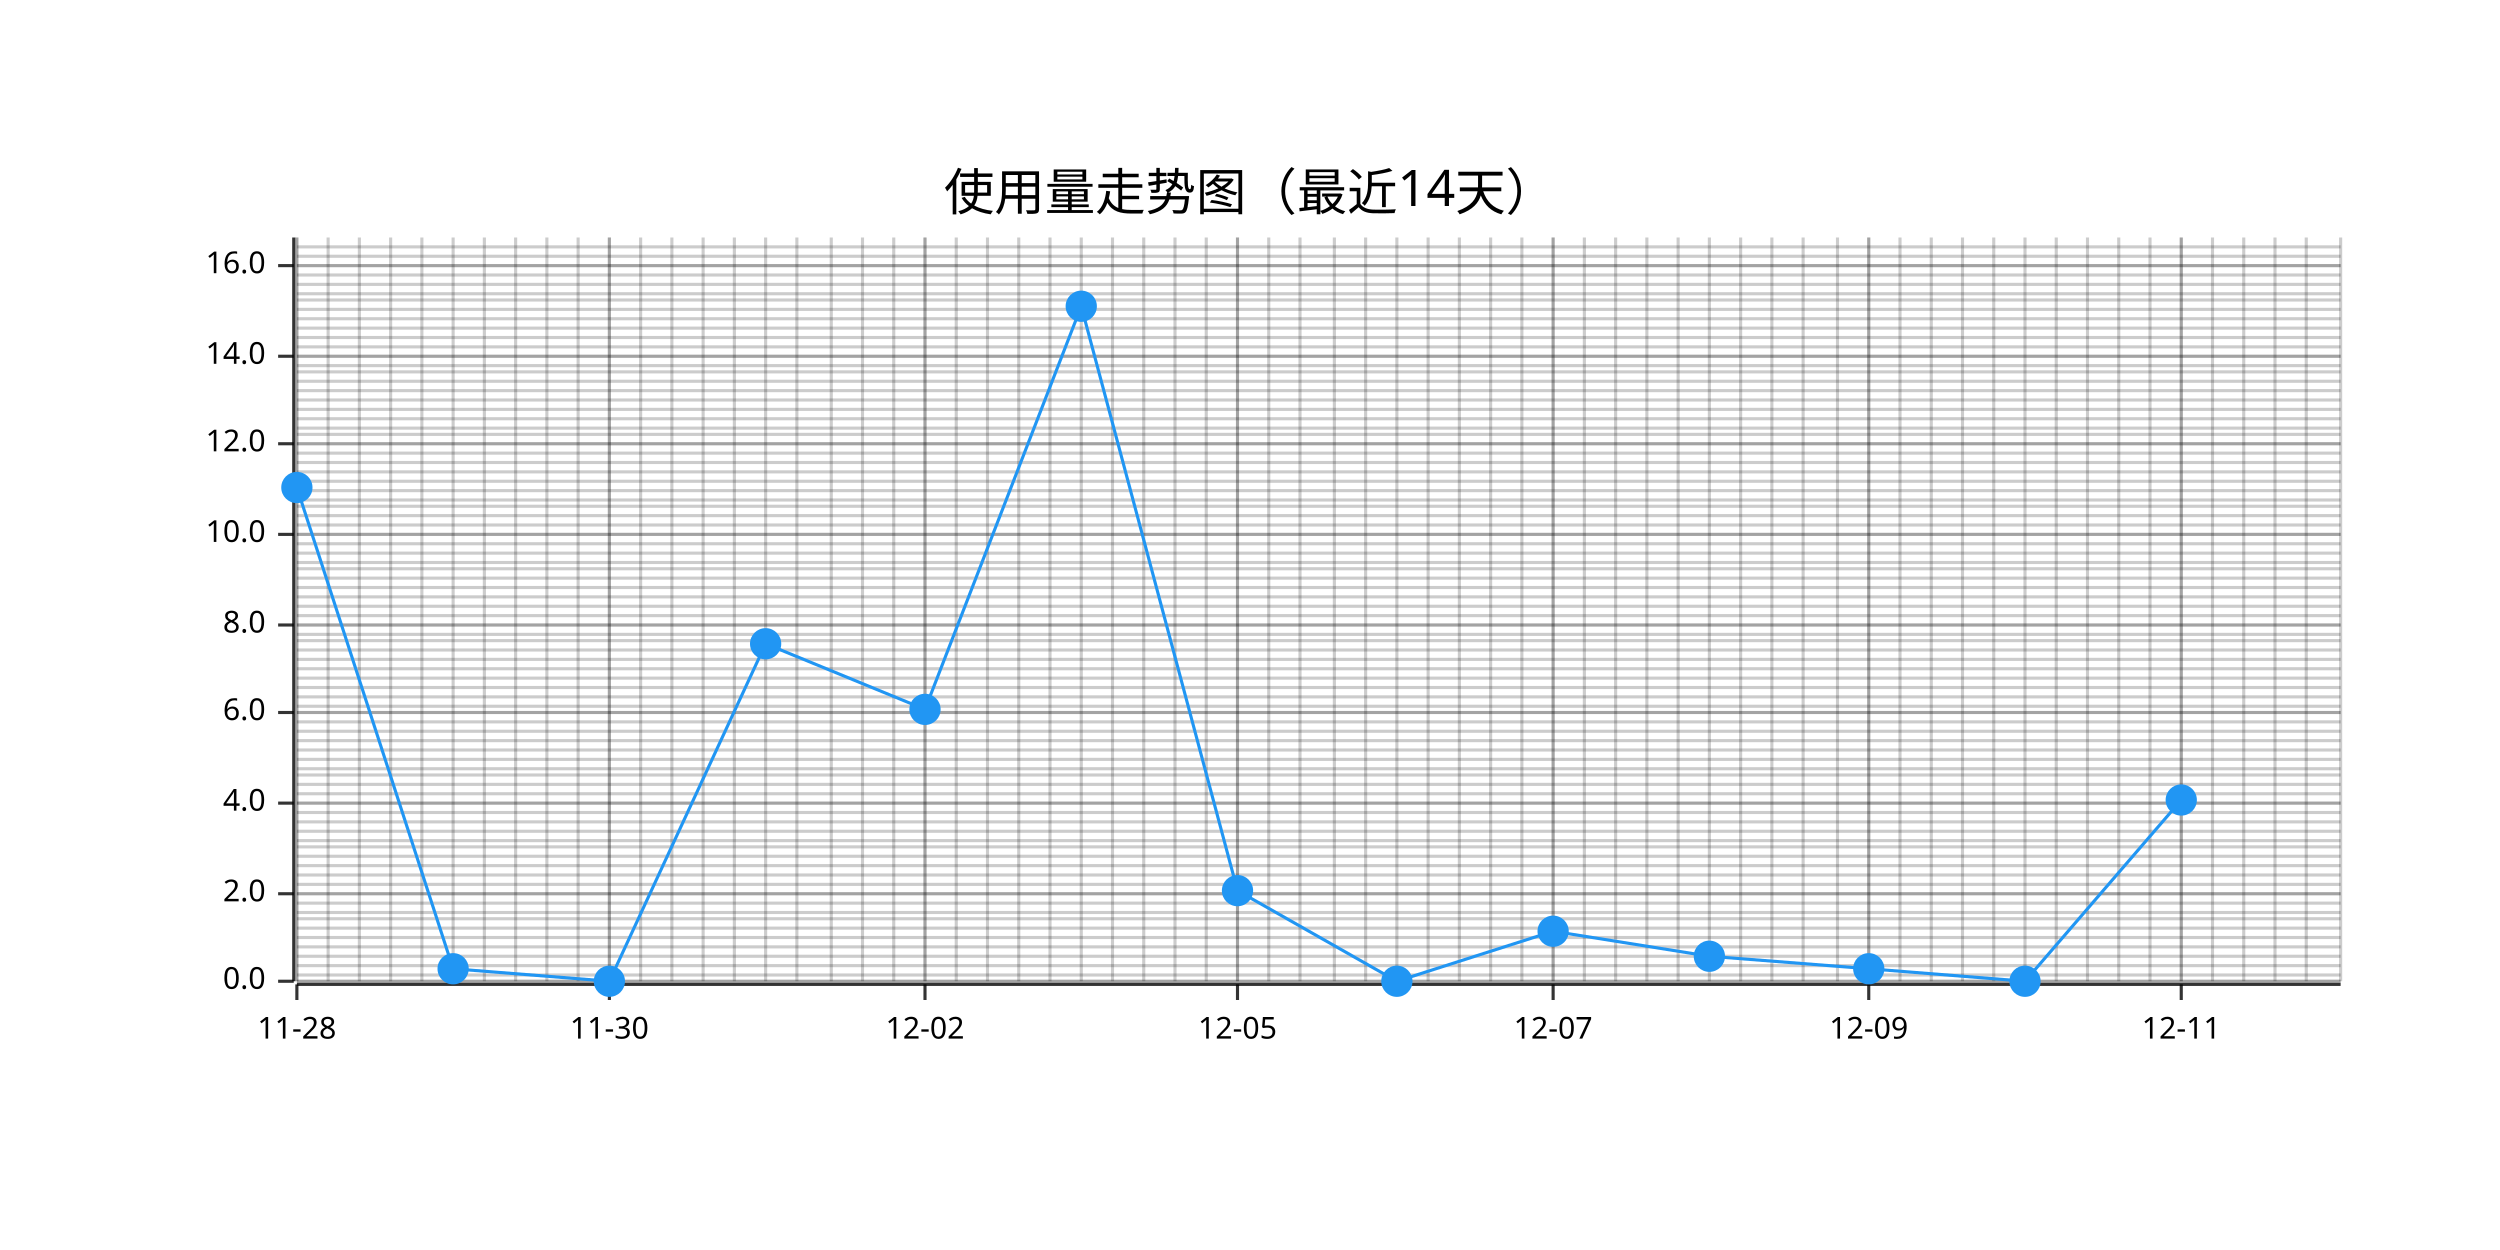
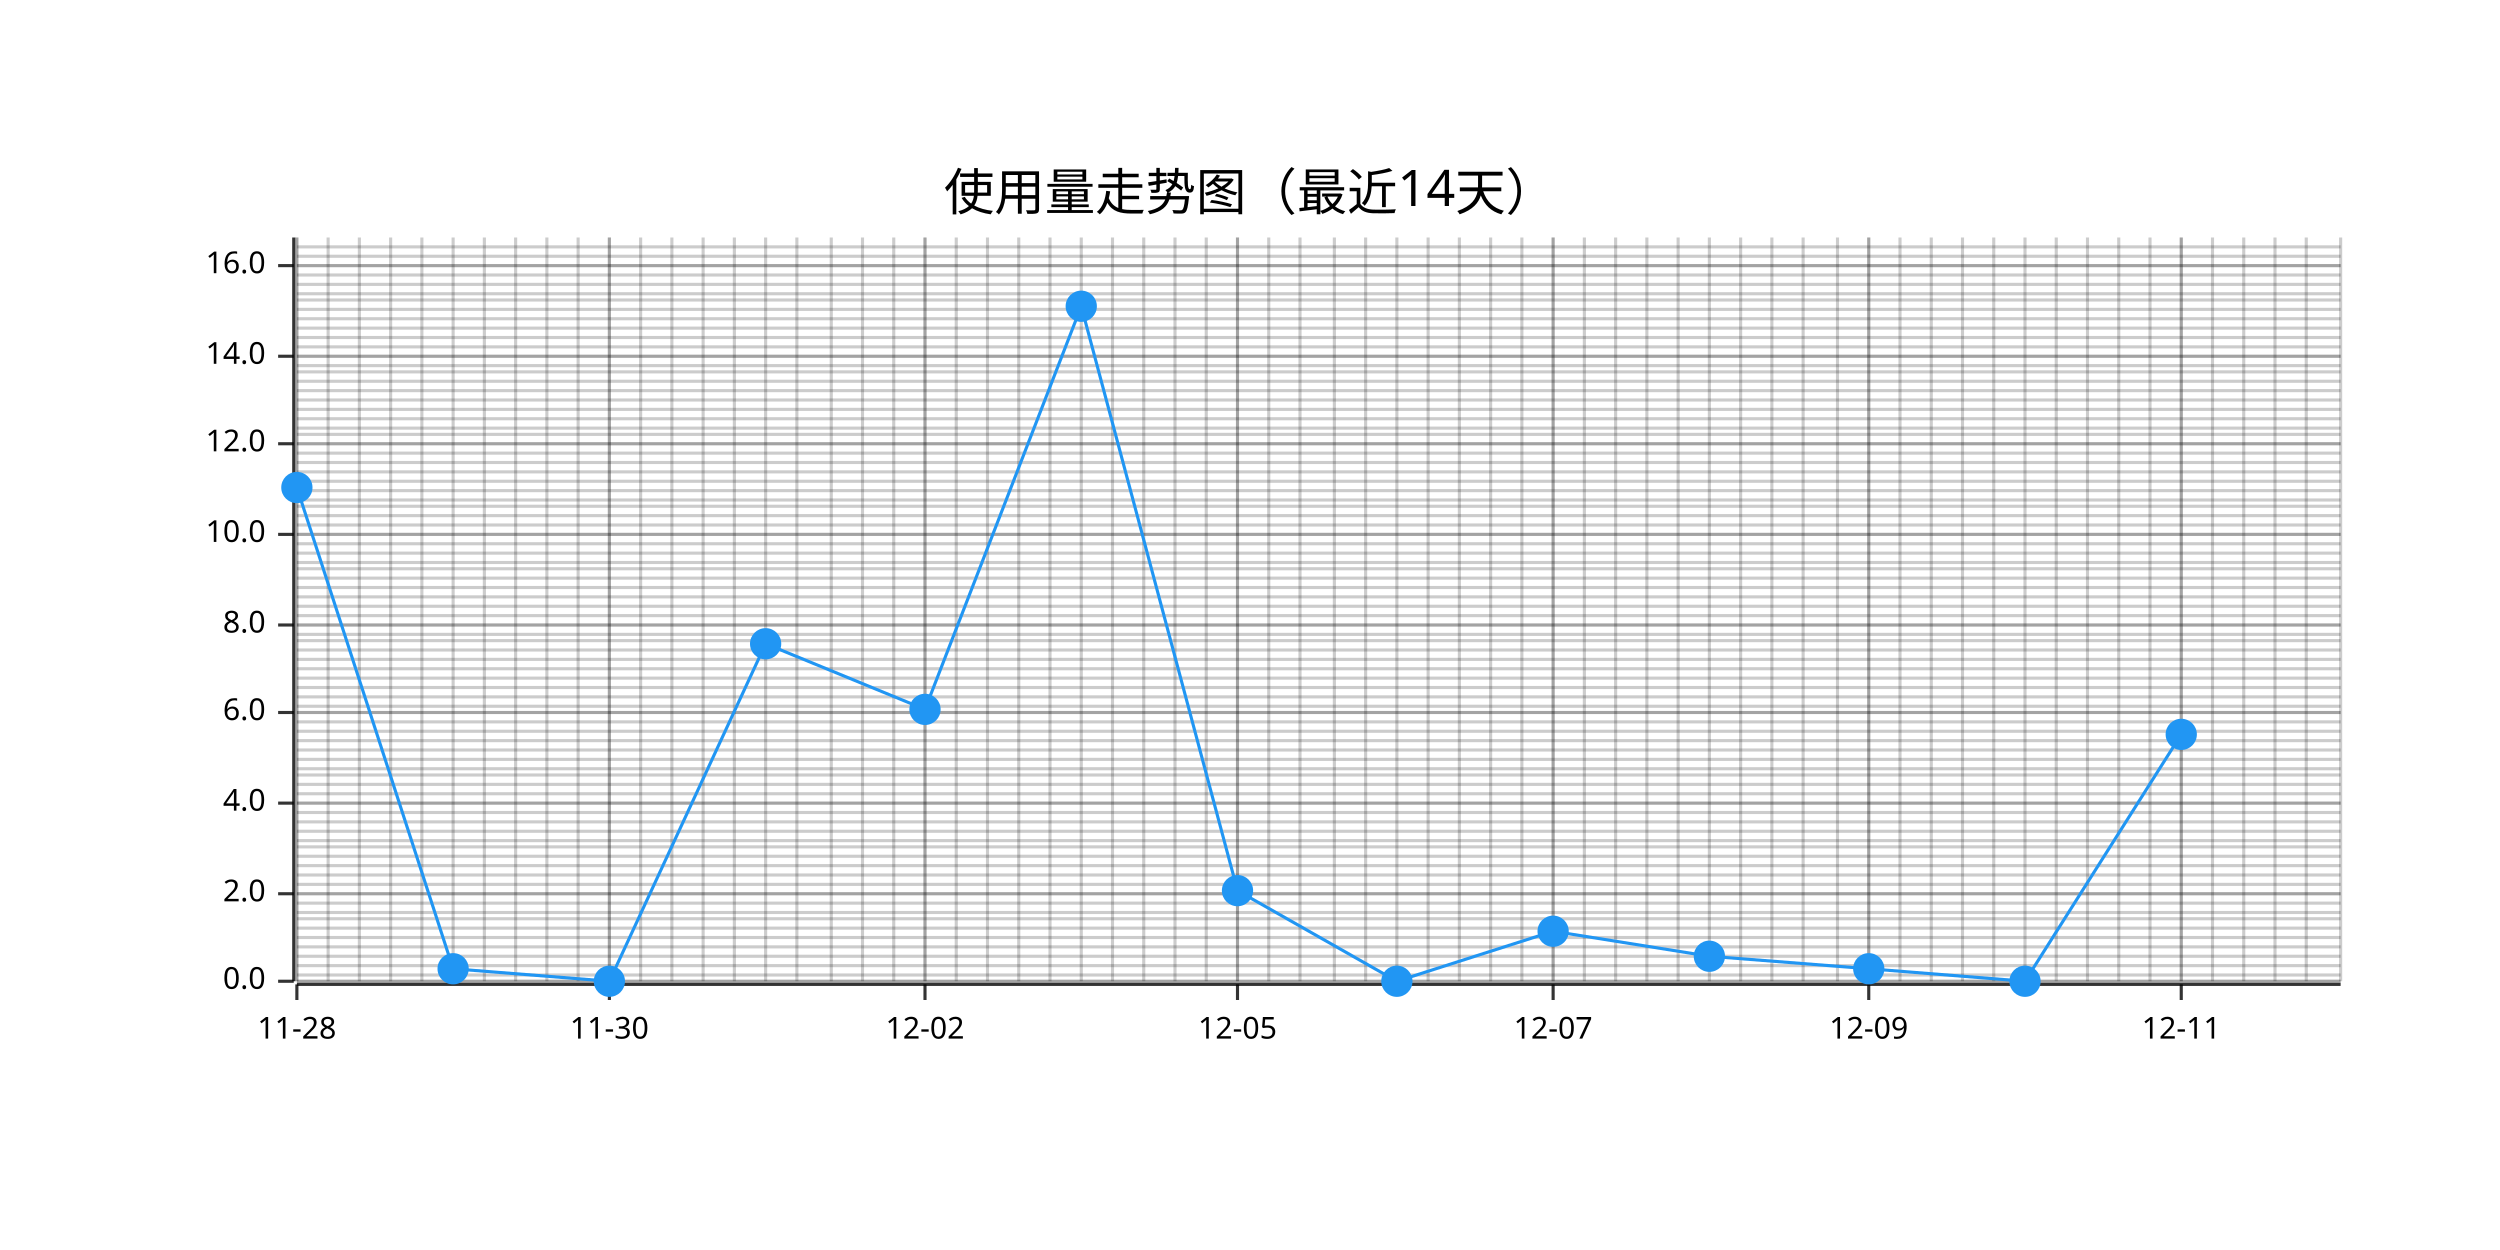
<svg xmlns="http://www.w3.org/2000/svg" width="800" height="400" viewBox="0 0 800 400">
  <rect x="0" y="0" width="800" height="400" opacity="1" fill="#FFFFFF" stroke="none" />
  <text x="400" y="55" dy="0.76em" text-anchor="middle" font-family="sans-serif" font-size="16.129" opacity="1" fill="#000000">
使用量走势图（最近14天）
</text>
  <line opacity="0.2" stroke="#000000" stroke-width="1" x1="95" y1="314" x2="95" y2="76" />
  <line opacity="0.2" stroke="#000000" stroke-width="1" x1="105" y1="314" x2="105" y2="76" />
  <line opacity="0.2" stroke="#000000" stroke-width="1" x1="115" y1="314" x2="115" y2="76" />
  <line opacity="0.2" stroke="#000000" stroke-width="1" x1="125" y1="314" x2="125" y2="76" />
  <line opacity="0.2" stroke="#000000" stroke-width="1" x1="135" y1="314" x2="135" y2="76" />
  <line opacity="0.2" stroke="#000000" stroke-width="1" x1="145" y1="314" x2="145" y2="76" />
  <line opacity="0.2" stroke="#000000" stroke-width="1" x1="155" y1="314" x2="155" y2="76" />
  <line opacity="0.2" stroke="#000000" stroke-width="1" x1="165" y1="314" x2="165" y2="76" />
  <line opacity="0.2" stroke="#000000" stroke-width="1" x1="175" y1="314" x2="175" y2="76" />
  <line opacity="0.2" stroke="#000000" stroke-width="1" x1="185" y1="314" x2="185" y2="76" />
  <line opacity="0.2" stroke="#000000" stroke-width="1" x1="195" y1="314" x2="195" y2="76" />
  <line opacity="0.2" stroke="#000000" stroke-width="1" x1="205" y1="314" x2="205" y2="76" />
  <line opacity="0.2" stroke="#000000" stroke-width="1" x1="215" y1="314" x2="215" y2="76" />
  <line opacity="0.2" stroke="#000000" stroke-width="1" x1="225" y1="314" x2="225" y2="76" />
  <line opacity="0.2" stroke="#000000" stroke-width="1" x1="235" y1="314" x2="235" y2="76" />
  <line opacity="0.2" stroke="#000000" stroke-width="1" x1="245" y1="314" x2="245" y2="76" />
  <line opacity="0.2" stroke="#000000" stroke-width="1" x1="255" y1="314" x2="255" y2="76" />
  <line opacity="0.2" stroke="#000000" stroke-width="1" x1="266" y1="314" x2="266" y2="76" />
  <line opacity="0.2" stroke="#000000" stroke-width="1" x1="276" y1="314" x2="276" y2="76" />
  <line opacity="0.2" stroke="#000000" stroke-width="1" x1="286" y1="314" x2="286" y2="76" />
  <line opacity="0.2" stroke="#000000" stroke-width="1" x1="296" y1="314" x2="296" y2="76" />
  <line opacity="0.2" stroke="#000000" stroke-width="1" x1="306" y1="314" x2="306" y2="76" />
  <line opacity="0.2" stroke="#000000" stroke-width="1" x1="316" y1="314" x2="316" y2="76" />
  <line opacity="0.2" stroke="#000000" stroke-width="1" x1="326" y1="314" x2="326" y2="76" />
  <line opacity="0.2" stroke="#000000" stroke-width="1" x1="336" y1="314" x2="336" y2="76" />
  <line opacity="0.2" stroke="#000000" stroke-width="1" x1="346" y1="314" x2="346" y2="76" />
  <line opacity="0.2" stroke="#000000" stroke-width="1" x1="356" y1="314" x2="356" y2="76" />
  <line opacity="0.2" stroke="#000000" stroke-width="1" x1="366" y1="314" x2="366" y2="76" />
  <line opacity="0.2" stroke="#000000" stroke-width="1" x1="376" y1="314" x2="376" y2="76" />
  <line opacity="0.2" stroke="#000000" stroke-width="1" x1="386" y1="314" x2="386" y2="76" />
  <line opacity="0.2" stroke="#000000" stroke-width="1" x1="396" y1="314" x2="396" y2="76" />
  <line opacity="0.2" stroke="#000000" stroke-width="1" x1="406" y1="314" x2="406" y2="76" />
  <line opacity="0.2" stroke="#000000" stroke-width="1" x1="416" y1="314" x2="416" y2="76" />
  <line opacity="0.2" stroke="#000000" stroke-width="1" x1="427" y1="314" x2="427" y2="76" />
  <line opacity="0.2" stroke="#000000" stroke-width="1" x1="437" y1="314" x2="437" y2="76" />
  <line opacity="0.2" stroke="#000000" stroke-width="1" x1="447" y1="314" x2="447" y2="76" />
  <line opacity="0.2" stroke="#000000" stroke-width="1" x1="457" y1="314" x2="457" y2="76" />
  <line opacity="0.2" stroke="#000000" stroke-width="1" x1="467" y1="314" x2="467" y2="76" />
  <line opacity="0.2" stroke="#000000" stroke-width="1" x1="477" y1="314" x2="477" y2="76" />
  <line opacity="0.2" stroke="#000000" stroke-width="1" x1="487" y1="314" x2="487" y2="76" />
  <line opacity="0.2" stroke="#000000" stroke-width="1" x1="497" y1="314" x2="497" y2="76" />
  <line opacity="0.2" stroke="#000000" stroke-width="1" x1="507" y1="314" x2="507" y2="76" />
  <line opacity="0.2" stroke="#000000" stroke-width="1" x1="517" y1="314" x2="517" y2="76" />
  <line opacity="0.2" stroke="#000000" stroke-width="1" x1="527" y1="314" x2="527" y2="76" />
  <line opacity="0.2" stroke="#000000" stroke-width="1" x1="537" y1="314" x2="537" y2="76" />
  <line opacity="0.2" stroke="#000000" stroke-width="1" x1="547" y1="314" x2="547" y2="76" />
  <line opacity="0.2" stroke="#000000" stroke-width="1" x1="557" y1="314" x2="557" y2="76" />
  <line opacity="0.2" stroke="#000000" stroke-width="1" x1="567" y1="314" x2="567" y2="76" />
  <line opacity="0.2" stroke="#000000" stroke-width="1" x1="577" y1="314" x2="577" y2="76" />
  <line opacity="0.2" stroke="#000000" stroke-width="1" x1="588" y1="314" x2="588" y2="76" />
  <line opacity="0.2" stroke="#000000" stroke-width="1" x1="598" y1="314" x2="598" y2="76" />
  <line opacity="0.2" stroke="#000000" stroke-width="1" x1="608" y1="314" x2="608" y2="76" />
  <line opacity="0.2" stroke="#000000" stroke-width="1" x1="618" y1="314" x2="618" y2="76" />
  <line opacity="0.2" stroke="#000000" stroke-width="1" x1="628" y1="314" x2="628" y2="76" />
  <line opacity="0.2" stroke="#000000" stroke-width="1" x1="638" y1="314" x2="638" y2="76" />
  <line opacity="0.2" stroke="#000000" stroke-width="1" x1="648" y1="314" x2="648" y2="76" />
  <line opacity="0.2" stroke="#000000" stroke-width="1" x1="658" y1="314" x2="658" y2="76" />
  <line opacity="0.2" stroke="#000000" stroke-width="1" x1="668" y1="314" x2="668" y2="76" />
  <line opacity="0.2" stroke="#000000" stroke-width="1" x1="678" y1="314" x2="678" y2="76" />
  <line opacity="0.2" stroke="#000000" stroke-width="1" x1="688" y1="314" x2="688" y2="76" />
  <line opacity="0.2" stroke="#000000" stroke-width="1" x1="698" y1="314" x2="698" y2="76" />
  <line opacity="0.2" stroke="#000000" stroke-width="1" x1="708" y1="314" x2="708" y2="76" />
  <line opacity="0.2" stroke="#000000" stroke-width="1" x1="718" y1="314" x2="718" y2="76" />
  <line opacity="0.2" stroke="#000000" stroke-width="1" x1="728" y1="314" x2="728" y2="76" />
  <line opacity="0.2" stroke="#000000" stroke-width="1" x1="738" y1="314" x2="738" y2="76" />
  <line opacity="0.2" stroke="#000000" stroke-width="1" x1="749" y1="314" x2="749" y2="76" />
  <line opacity="0.2" stroke="#000000" stroke-width="1" x1="95" y1="314" x2="749" y2="314" />
  <line opacity="0.2" stroke="#000000" stroke-width="1" x1="95" y1="312" x2="749" y2="312" />
  <line opacity="0.2" stroke="#000000" stroke-width="1" x1="95" y1="309" x2="749" y2="309" />
  <line opacity="0.2" stroke="#000000" stroke-width="1" x1="95" y1="306" x2="749" y2="306" />
  <line opacity="0.2" stroke="#000000" stroke-width="1" x1="95" y1="303" x2="749" y2="303" />
  <line opacity="0.2" stroke="#000000" stroke-width="1" x1="95" y1="300" x2="749" y2="300" />
  <line opacity="0.2" stroke="#000000" stroke-width="1" x1="95" y1="297" x2="749" y2="297" />
  <line opacity="0.2" stroke="#000000" stroke-width="1" x1="95" y1="294" x2="749" y2="294" />
  <line opacity="0.2" stroke="#000000" stroke-width="1" x1="95" y1="292" x2="749" y2="292" />
  <line opacity="0.2" stroke="#000000" stroke-width="1" x1="95" y1="289" x2="749" y2="289" />
  <line opacity="0.2" stroke="#000000" stroke-width="1" x1="95" y1="286" x2="749" y2="286" />
  <line opacity="0.2" stroke="#000000" stroke-width="1" x1="95" y1="283" x2="749" y2="283" />
  <line opacity="0.2" stroke="#000000" stroke-width="1" x1="95" y1="280" x2="749" y2="280" />
  <line opacity="0.2" stroke="#000000" stroke-width="1" x1="95" y1="277" x2="749" y2="277" />
  <line opacity="0.2" stroke="#000000" stroke-width="1" x1="95" y1="274" x2="749" y2="274" />
  <line opacity="0.2" stroke="#000000" stroke-width="1" x1="95" y1="271" x2="749" y2="271" />
  <line opacity="0.2" stroke="#000000" stroke-width="1" x1="95" y1="269" x2="749" y2="269" />
  <line opacity="0.2" stroke="#000000" stroke-width="1" x1="95" y1="266" x2="749" y2="266" />
  <line opacity="0.2" stroke="#000000" stroke-width="1" x1="95" y1="263" x2="749" y2="263" />
  <line opacity="0.2" stroke="#000000" stroke-width="1" x1="95" y1="260" x2="749" y2="260" />
  <line opacity="0.2" stroke="#000000" stroke-width="1" x1="95" y1="257" x2="749" y2="257" />
  <line opacity="0.2" stroke="#000000" stroke-width="1" x1="95" y1="254" x2="749" y2="254" />
  <line opacity="0.2" stroke="#000000" stroke-width="1" x1="95" y1="251" x2="749" y2="251" />
  <line opacity="0.2" stroke="#000000" stroke-width="1" x1="95" y1="248" x2="749" y2="248" />
  <line opacity="0.2" stroke="#000000" stroke-width="1" x1="95" y1="246" x2="749" y2="246" />
  <line opacity="0.2" stroke="#000000" stroke-width="1" x1="95" y1="243" x2="749" y2="243" />
  <line opacity="0.2" stroke="#000000" stroke-width="1" x1="95" y1="240" x2="749" y2="240" />
  <line opacity="0.2" stroke="#000000" stroke-width="1" x1="95" y1="237" x2="749" y2="237" />
  <line opacity="0.2" stroke="#000000" stroke-width="1" x1="95" y1="234" x2="749" y2="234" />
  <line opacity="0.2" stroke="#000000" stroke-width="1" x1="95" y1="231" x2="749" y2="231" />
  <line opacity="0.2" stroke="#000000" stroke-width="1" x1="95" y1="228" x2="749" y2="228" />
  <line opacity="0.2" stroke="#000000" stroke-width="1" x1="95" y1="226" x2="749" y2="226" />
  <line opacity="0.2" stroke="#000000" stroke-width="1" x1="95" y1="223" x2="749" y2="223" />
  <line opacity="0.2" stroke="#000000" stroke-width="1" x1="95" y1="220" x2="749" y2="220" />
  <line opacity="0.2" stroke="#000000" stroke-width="1" x1="95" y1="217" x2="749" y2="217" />
  <line opacity="0.2" stroke="#000000" stroke-width="1" x1="95" y1="214" x2="749" y2="214" />
  <line opacity="0.2" stroke="#000000" stroke-width="1" x1="95" y1="211" x2="749" y2="211" />
  <line opacity="0.2" stroke="#000000" stroke-width="1" x1="95" y1="208" x2="749" y2="208" />
  <line opacity="0.2" stroke="#000000" stroke-width="1" x1="95" y1="205" x2="749" y2="205" />
  <line opacity="0.2" stroke="#000000" stroke-width="1" x1="95" y1="203" x2="749" y2="203" />
  <line opacity="0.2" stroke="#000000" stroke-width="1" x1="95" y1="200" x2="749" y2="200" />
  <line opacity="0.2" stroke="#000000" stroke-width="1" x1="95" y1="197" x2="749" y2="197" />
  <line opacity="0.2" stroke="#000000" stroke-width="1" x1="95" y1="194" x2="749" y2="194" />
  <line opacity="0.2" stroke="#000000" stroke-width="1" x1="95" y1="191" x2="749" y2="191" />
  <line opacity="0.2" stroke="#000000" stroke-width="1" x1="95" y1="188" x2="749" y2="188" />
  <line opacity="0.2" stroke="#000000" stroke-width="1" x1="95" y1="185" x2="749" y2="185" />
  <line opacity="0.2" stroke="#000000" stroke-width="1" x1="95" y1="182" x2="749" y2="182" />
  <line opacity="0.2" stroke="#000000" stroke-width="1" x1="95" y1="180" x2="749" y2="180" />
  <line opacity="0.2" stroke="#000000" stroke-width="1" x1="95" y1="177" x2="749" y2="177" />
  <line opacity="0.2" stroke="#000000" stroke-width="1" x1="95" y1="174" x2="749" y2="174" />
  <line opacity="0.2" stroke="#000000" stroke-width="1" x1="95" y1="171" x2="749" y2="171" />
  <line opacity="0.2" stroke="#000000" stroke-width="1" x1="95" y1="168" x2="749" y2="168" />
  <line opacity="0.2" stroke="#000000" stroke-width="1" x1="95" y1="165" x2="749" y2="165" />
  <line opacity="0.2" stroke="#000000" stroke-width="1" x1="95" y1="162" x2="749" y2="162" />
  <line opacity="0.2" stroke="#000000" stroke-width="1" x1="95" y1="160" x2="749" y2="160" />
  <line opacity="0.2" stroke="#000000" stroke-width="1" x1="95" y1="157" x2="749" y2="157" />
  <line opacity="0.2" stroke="#000000" stroke-width="1" x1="95" y1="154" x2="749" y2="154" />
  <line opacity="0.2" stroke="#000000" stroke-width="1" x1="95" y1="151" x2="749" y2="151" />
  <line opacity="0.2" stroke="#000000" stroke-width="1" x1="95" y1="148" x2="749" y2="148" />
  <line opacity="0.2" stroke="#000000" stroke-width="1" x1="95" y1="145" x2="749" y2="145" />
  <line opacity="0.2" stroke="#000000" stroke-width="1" x1="95" y1="142" x2="749" y2="142" />
  <line opacity="0.2" stroke="#000000" stroke-width="1" x1="95" y1="139" x2="749" y2="139" />
  <line opacity="0.2" stroke="#000000" stroke-width="1" x1="95" y1="137" x2="749" y2="137" />
  <line opacity="0.2" stroke="#000000" stroke-width="1" x1="95" y1="134" x2="749" y2="134" />
  <line opacity="0.2" stroke="#000000" stroke-width="1" x1="95" y1="131" x2="749" y2="131" />
  <line opacity="0.2" stroke="#000000" stroke-width="1" x1="95" y1="128" x2="749" y2="128" />
  <line opacity="0.2" stroke="#000000" stroke-width="1" x1="95" y1="125" x2="749" y2="125" />
  <line opacity="0.2" stroke="#000000" stroke-width="1" x1="95" y1="122" x2="749" y2="122" />
  <line opacity="0.2" stroke="#000000" stroke-width="1" x1="95" y1="119" x2="749" y2="119" />
  <line opacity="0.2" stroke="#000000" stroke-width="1" x1="95" y1="117" x2="749" y2="117" />
  <line opacity="0.2" stroke="#000000" stroke-width="1" x1="95" y1="114" x2="749" y2="114" />
  <line opacity="0.2" stroke="#000000" stroke-width="1" x1="95" y1="111" x2="749" y2="111" />
  <line opacity="0.2" stroke="#000000" stroke-width="1" x1="95" y1="108" x2="749" y2="108" />
  <line opacity="0.2" stroke="#000000" stroke-width="1" x1="95" y1="105" x2="749" y2="105" />
  <line opacity="0.2" stroke="#000000" stroke-width="1" x1="95" y1="102" x2="749" y2="102" />
  <line opacity="0.2" stroke="#000000" stroke-width="1" x1="95" y1="99" x2="749" y2="99" />
  <line opacity="0.2" stroke="#000000" stroke-width="1" x1="95" y1="96" x2="749" y2="96" />
  <line opacity="0.2" stroke="#000000" stroke-width="1" x1="95" y1="94" x2="749" y2="94" />
  <line opacity="0.2" stroke="#000000" stroke-width="1" x1="95" y1="91" x2="749" y2="91" />
  <line opacity="0.2" stroke="#000000" stroke-width="1" x1="95" y1="88" x2="749" y2="88" />
  <line opacity="0.2" stroke="#000000" stroke-width="1" x1="95" y1="85" x2="749" y2="85" />
  <line opacity="0.2" stroke="#000000" stroke-width="1" x1="95" y1="82" x2="749" y2="82" />
  <line opacity="0.2" stroke="#000000" stroke-width="1" x1="95" y1="79" x2="749" y2="79" />
  <line opacity="0.2" stroke="#000000" stroke-width="1" x1="95" y1="314" x2="95" y2="76" />
  <line opacity="0.2" stroke="#000000" stroke-width="1" x1="195" y1="314" x2="195" y2="76" />
  <line opacity="0.2" stroke="#000000" stroke-width="1" x1="296" y1="314" x2="296" y2="76" />
  <line opacity="0.2" stroke="#000000" stroke-width="1" x1="396" y1="314" x2="396" y2="76" />
  <line opacity="0.2" stroke="#000000" stroke-width="1" x1="497" y1="314" x2="497" y2="76" />
  <line opacity="0.2" stroke="#000000" stroke-width="1" x1="598" y1="314" x2="598" y2="76" />
  <line opacity="0.2" stroke="#000000" stroke-width="1" x1="698" y1="314" x2="698" y2="76" />
  <line opacity="0.2" stroke="#000000" stroke-width="1" x1="95" y1="314" x2="749" y2="314" />
  <line opacity="0.2" stroke="#000000" stroke-width="1" x1="95" y1="286" x2="749" y2="286" />
  <line opacity="0.2" stroke="#000000" stroke-width="1" x1="95" y1="257" x2="749" y2="257" />
  <line opacity="0.2" stroke="#000000" stroke-width="1" x1="95" y1="228" x2="749" y2="228" />
  <line opacity="0.2" stroke="#000000" stroke-width="1" x1="95" y1="200" x2="749" y2="200" />
  <line opacity="0.2" stroke="#000000" stroke-width="1" x1="95" y1="171" x2="749" y2="171" />
  <line opacity="0.2" stroke="#000000" stroke-width="1" x1="95" y1="142" x2="749" y2="142" />
  <line opacity="0.2" stroke="#000000" stroke-width="1" x1="95" y1="114" x2="749" y2="114" />
  <line opacity="0.2" stroke="#000000" stroke-width="1" x1="95" y1="85" x2="749" y2="85" />
  <polyline fill="none" opacity="0.8" stroke="#000000" stroke-width="1" points="94,76 94,314 " />
  <text x="85" y="314" dy="0.5ex" text-anchor="end" font-family="sans-serif" font-size="9.677" opacity="1" fill="#000000">
0.0
</text>
  <polyline fill="none" opacity="0.8" stroke="#000000" stroke-width="1" points="89,314 94,314 " />
  <text x="85" y="286" dy="0.5ex" text-anchor="end" font-family="sans-serif" font-size="9.677" opacity="1" fill="#000000">
2.0
</text>
  <polyline fill="none" opacity="0.8" stroke="#000000" stroke-width="1" points="89,286 94,286 " />
  <text x="85" y="257" dy="0.5ex" text-anchor="end" font-family="sans-serif" font-size="9.677" opacity="1" fill="#000000">
4.0
</text>
  <polyline fill="none" opacity="0.8" stroke="#000000" stroke-width="1" points="89,257 94,257 " />
  <text x="85" y="228" dy="0.5ex" text-anchor="end" font-family="sans-serif" font-size="9.677" opacity="1" fill="#000000">
6.0
</text>
  <polyline fill="none" opacity="0.8" stroke="#000000" stroke-width="1" points="89,228 94,228 " />
  <text x="85" y="200" dy="0.5ex" text-anchor="end" font-family="sans-serif" font-size="9.677" opacity="1" fill="#000000">
8.0
</text>
  <polyline fill="none" opacity="0.8" stroke="#000000" stroke-width="1" points="89,200 94,200 " />
  <text x="85" y="171" dy="0.5ex" text-anchor="end" font-family="sans-serif" font-size="9.677" opacity="1" fill="#000000">
10.0
</text>
  <polyline fill="none" opacity="0.8" stroke="#000000" stroke-width="1" points="89,171 94,171 " />
  <text x="85" y="142" dy="0.5ex" text-anchor="end" font-family="sans-serif" font-size="9.677" opacity="1" fill="#000000">
12.0
</text>
  <polyline fill="none" opacity="0.8" stroke="#000000" stroke-width="1" points="89,142 94,142 " />
  <text x="85" y="114" dy="0.5ex" text-anchor="end" font-family="sans-serif" font-size="9.677" opacity="1" fill="#000000">
14.0
</text>
  <polyline fill="none" opacity="0.8" stroke="#000000" stroke-width="1" points="89,114 94,114 " />
  <text x="85" y="85" dy="0.5ex" text-anchor="end" font-family="sans-serif" font-size="9.677" opacity="1" fill="#000000">
16.0
</text>
  <polyline fill="none" opacity="0.8" stroke="#000000" stroke-width="1" points="89,85 94,85 " />
  <polyline fill="none" opacity="0.8" stroke="#000000" stroke-width="1" points="95,315 749,315 " />
  <text x="95" y="325" dy="0.76em" text-anchor="middle" font-family="sans-serif" font-size="9.677" opacity="1" fill="#000000">
11-28
</text>
  <polyline fill="none" opacity="0.8" stroke="#000000" stroke-width="1" points="95,315 95,320 " />
  <text x="195" y="325" dy="0.76em" text-anchor="middle" font-family="sans-serif" font-size="9.677" opacity="1" fill="#000000">
11-30
</text>
  <polyline fill="none" opacity="0.8" stroke="#000000" stroke-width="1" points="195,315 195,320 " />
  <text x="296" y="325" dy="0.76em" text-anchor="middle" font-family="sans-serif" font-size="9.677" opacity="1" fill="#000000">
12-02
</text>
  <polyline fill="none" opacity="0.8" stroke="#000000" stroke-width="1" points="296,315 296,320 " />
  <text x="396" y="325" dy="0.76em" text-anchor="middle" font-family="sans-serif" font-size="9.677" opacity="1" fill="#000000">
12-05
</text>
  <polyline fill="none" opacity="0.8" stroke="#000000" stroke-width="1" points="396,315 396,320 " />
  <text x="497" y="325" dy="0.76em" text-anchor="middle" font-family="sans-serif" font-size="9.677" opacity="1" fill="#000000">
12-07
</text>
  <polyline fill="none" opacity="0.8" stroke="#000000" stroke-width="1" points="497,315 497,320 " />
  <text x="598" y="325" dy="0.76em" text-anchor="middle" font-family="sans-serif" font-size="9.677" opacity="1" fill="#000000">
12-09
</text>
  <polyline fill="none" opacity="0.8" stroke="#000000" stroke-width="1" points="598,315 598,320 " />
  <text x="698" y="325" dy="0.76em" text-anchor="middle" font-family="sans-serif" font-size="9.677" opacity="1" fill="#000000">
12-11
</text>
  <polyline fill="none" opacity="0.8" stroke="#000000" stroke-width="1" points="698,315 698,320 " />
-   <polyline fill="none" opacity="1" stroke="#2196F3" stroke-width="1" points="95,156 145,310 195,314 245,206 296,227 346,98 396,285 447,314 497,298 547,306 598,310 648,314 698,256 " />
+   <polyline fill="none" opacity="1" stroke="#2196F3" stroke-width="1" points="95,156 145,310 195,314 245,206 296,227 346,98 396,285 447,314 497,298 547,306 598,310 648,314 698,235 " />
  <circle cx="95" cy="156" r="5" opacity="1" fill="#2196F3" stroke="none" stroke-width="1" />
  <circle cx="145" cy="310" r="5" opacity="1" fill="#2196F3" stroke="none" stroke-width="1" />
  <circle cx="195" cy="314" r="5" opacity="1" fill="#2196F3" stroke="none" stroke-width="1" />
  <circle cx="245" cy="206" r="5" opacity="1" fill="#2196F3" stroke="none" stroke-width="1" />
  <circle cx="296" cy="227" r="5" opacity="1" fill="#2196F3" stroke="none" stroke-width="1" />
  <circle cx="346" cy="98" r="5" opacity="1" fill="#2196F3" stroke="none" stroke-width="1" />
  <circle cx="396" cy="285" r="5" opacity="1" fill="#2196F3" stroke="none" stroke-width="1" />
  <circle cx="447" cy="314" r="5" opacity="1" fill="#2196F3" stroke="none" stroke-width="1" />
  <circle cx="497" cy="298" r="5" opacity="1" fill="#2196F3" stroke="none" stroke-width="1" />
  <circle cx="547" cy="306" r="5" opacity="1" fill="#2196F3" stroke="none" stroke-width="1" />
  <circle cx="598" cy="310" r="5" opacity="1" fill="#2196F3" stroke="none" stroke-width="1" />
  <circle cx="648" cy="314" r="5" opacity="1" fill="#2196F3" stroke="none" stroke-width="1" />
-   <circle cx="698" cy="256" r="5" opacity="1" fill="#2196F3" stroke="none" stroke-width="1" />
+   <circle cx="698" cy="235" r="5" opacity="1" fill="#2196F3" stroke="none" stroke-width="1" />
</svg>
